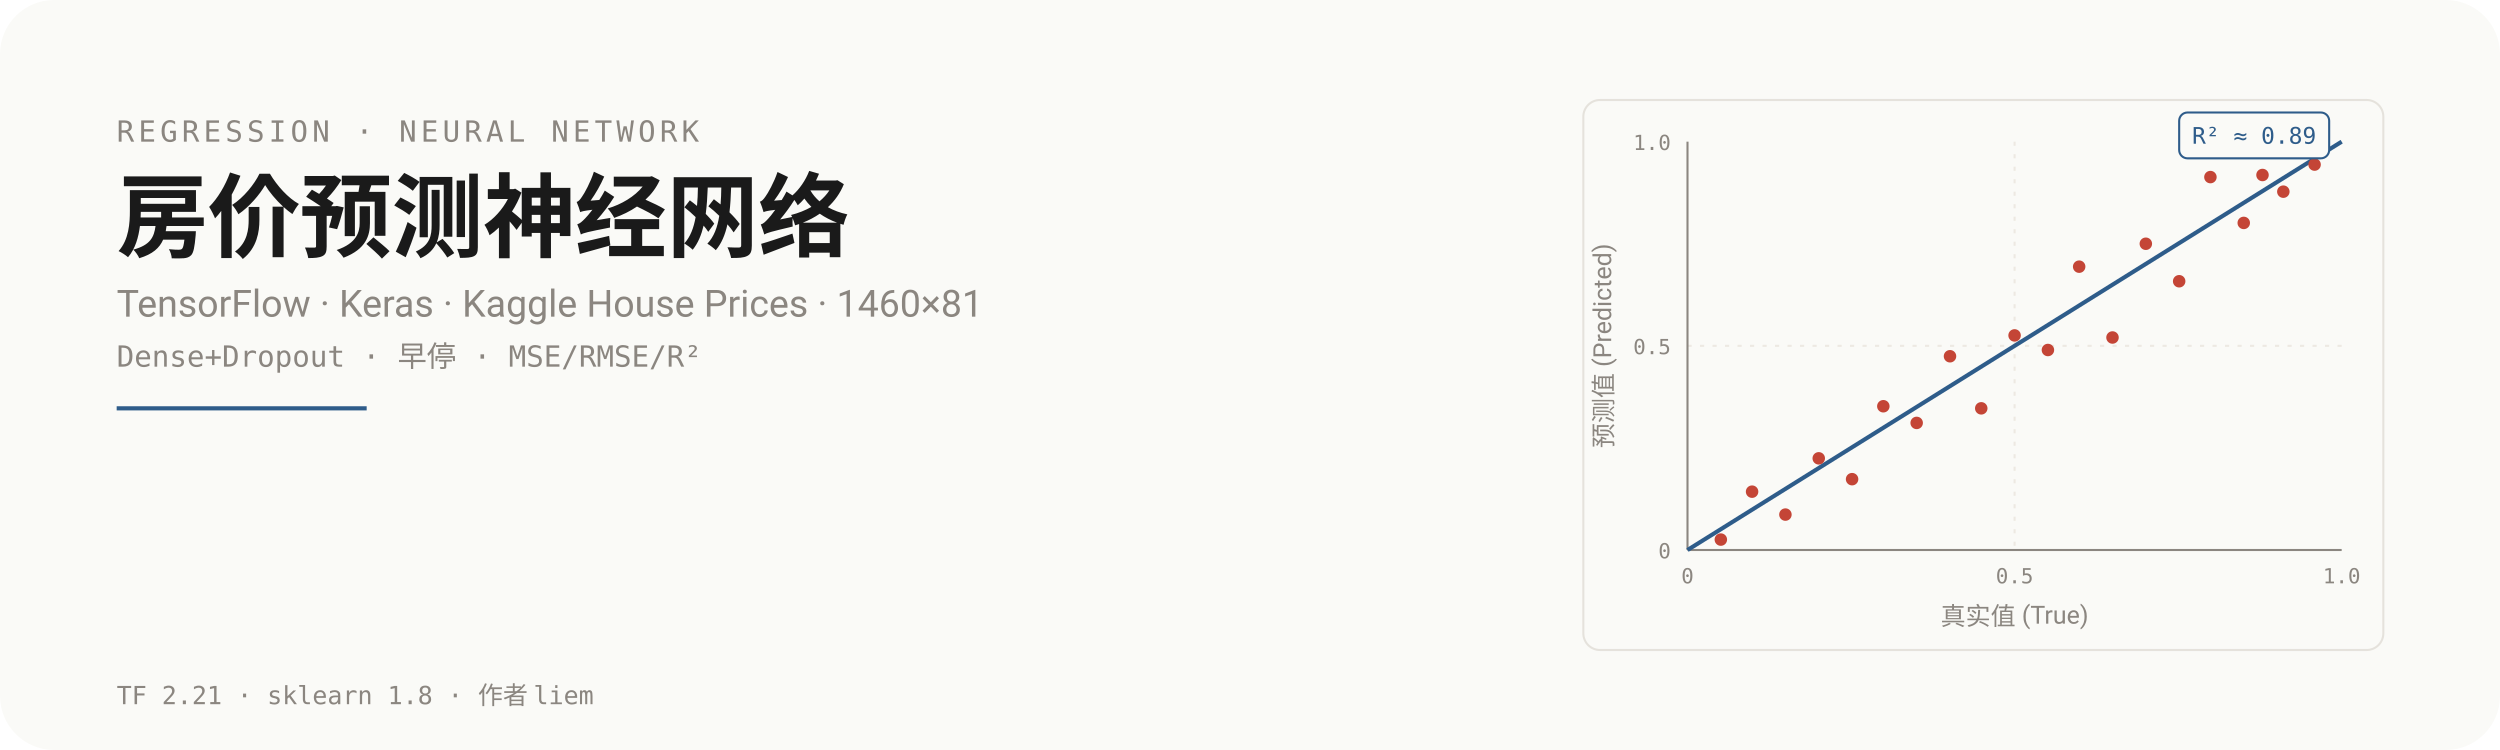
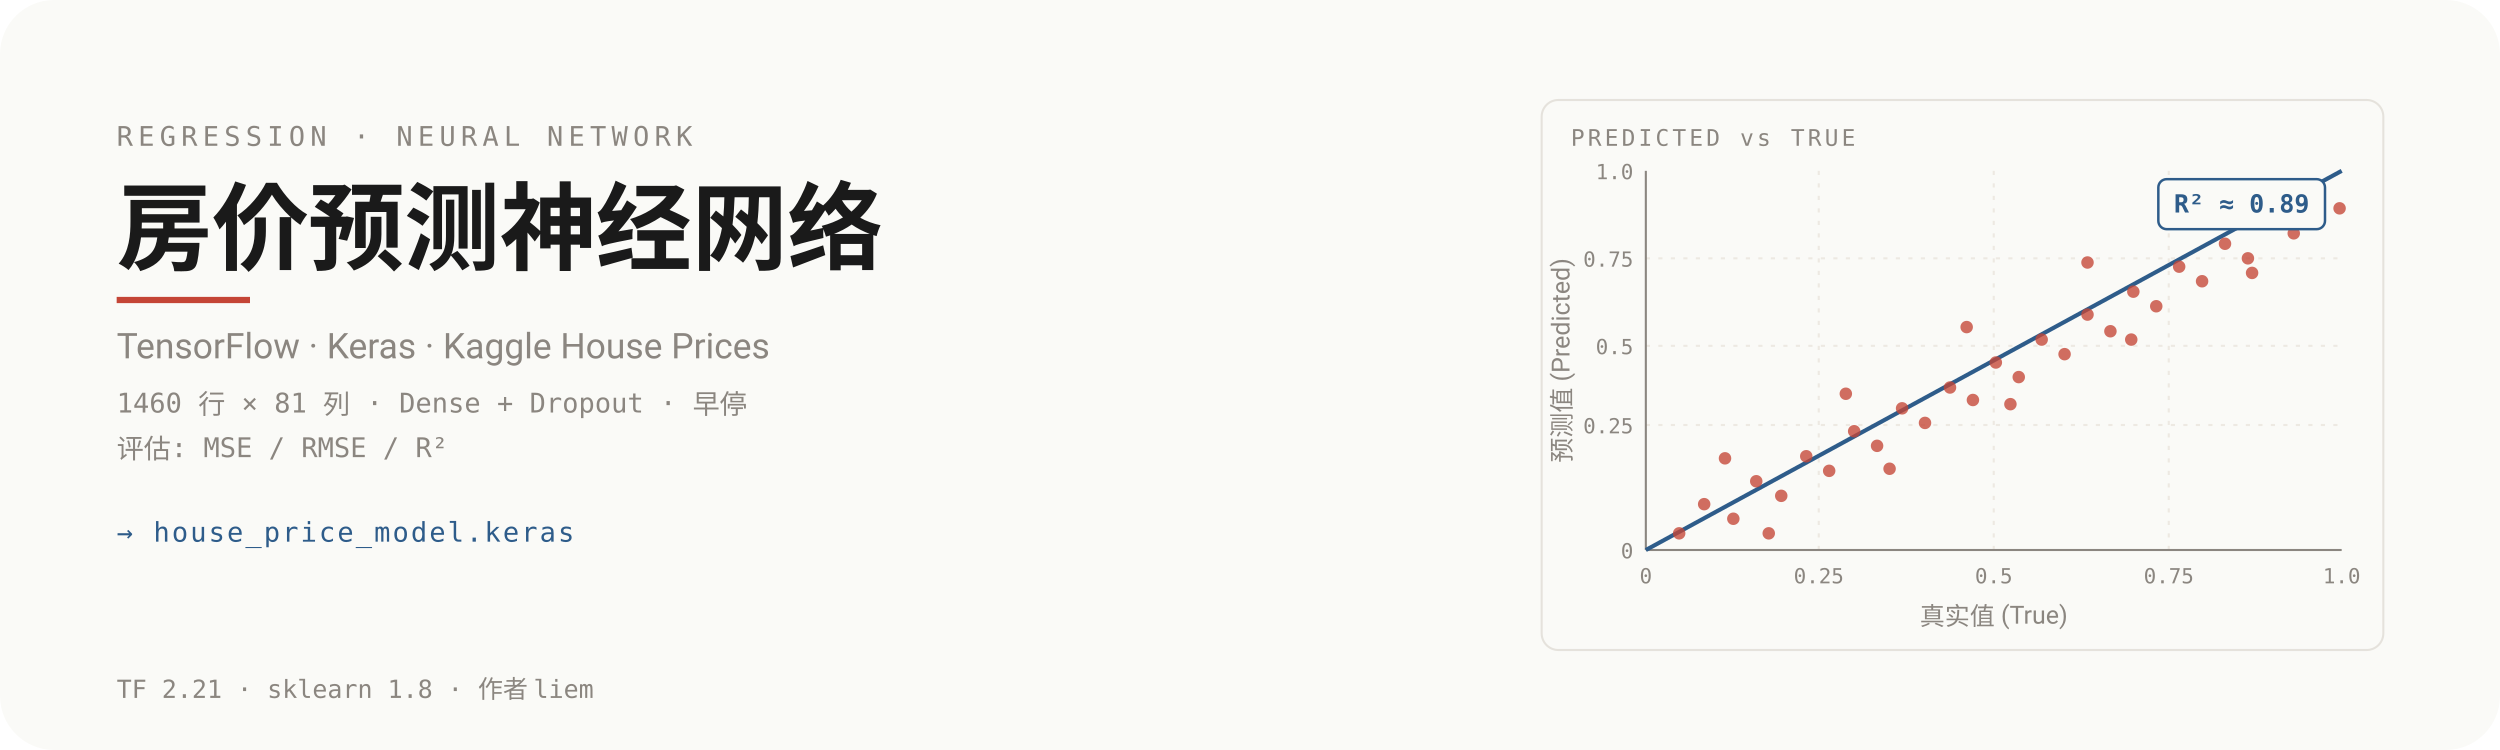
<svg xmlns="http://www.w3.org/2000/svg" viewBox="0 0 1200 360" width="100%" role="img" aria-labelledby="heroTitle heroDesc">
  <defs>
    <style>
      .bg { fill: #FAFAF7; }
      .ink { fill: #1A1A1A; }
      .mute { fill: #8B8680; }
      .primary { fill: #2E5C8A; }
      .accent { fill: #C44536; }
      .frame { fill: none; stroke: #E5E2DC; stroke-width: 1; }
      .axis { stroke: #8B8680; stroke-width: 1; }
      .grid { stroke: #EDE9E2; stroke-width: 1; stroke-dasharray: 2 4; }
      .diag { stroke: #2E5C8A; stroke-width: 2; }
      .label-mono { font-family: ui-monospace, "SF Mono", Menlo, Consolas, monospace; }
      .label-sans { font-family: ui-sans-serif, system-ui, -apple-system, "Segoe UI", Roboto, sans-serif; }
+       .label-serif { font-family: Georgia, "Times New Roman", serif; }
    </style>
  </defs>
  <rect class="bg" x="0" y="0" width="1200" height="360" rx="26" ry="26" />
-   <g transform="translate(56 48)">
-     <text class="label-mono mute" x="0" y="20" font-size="14" letter-spacing="2">REGRESSION · NEURAL NETWORK</text>
-     <text class="label-sans ink" x="0" y="72" font-size="44" font-weight="700">房价预测神经网络</text>
-     <text class="label-sans mute" x="0" y="104" font-size="18">TensorFlow · Keras · Kaggle House Prices · 1460×81</text>
-     <text class="label-mono mute" x="0" y="128" font-size="14">Dense+Dropout · 早停 · MSE/RMSE/R²</text>
-     <line x1="0" y1="148" x2="120" y2="148" stroke="#2E5C8A" stroke-width="2" />
+   <g transform="translate(56 52)">
+     <text class="label-mono mute" x="0" y="18" font-size="13" letter-spacing="2.5">REGRESSION · NEURAL NETWORK</text>
+     <text class="label-sans ink" x="0" y="74" font-size="46" font-weight="700">房价预测神经网络</text>
+     <line x1="0" y1="92" x2="64" y2="92" stroke="#C44536" stroke-width="3" />
+     <text class="label-sans mute" x="0" y="120" font-size="17">TensorFlow · Keras · Kaggle House Prices</text>
+     <text class="label-mono mute" x="0" y="146" font-size="13">1460 行 × 81 列 · Dense + Dropout · 早停</text>
+     <text class="label-mono mute" x="0" y="168" font-size="13">评估: MSE / RMSE / R²</text>
+     <text class="label-mono primary" x="0" y="208" font-size="13" letter-spacing="1">→ house_price_model.keras</text>
  </g>
-   <g transform="translate(760 48)">
-     <rect class="frame" x="0" y="0" width="384" height="264" rx="8" ry="8" />
-     <line class="grid" x1="50" y1="118" x2="364" y2="118" />
-     <line class="grid" x1="207" y1="20" x2="207" y2="216" />
-     <line class="axis" x1="50" y1="216" x2="364" y2="216" />
-     <line class="axis" x1="50" y1="20" x2="50" y2="216" />
-     <line class="diag" x1="50" y1="216" x2="364" y2="20" />
-     <g fill="#C44536">
-       <circle cx="66" cy="211" r="3" />
-       <circle cx="81" cy="188" r="3" />
-       <circle cx="97" cy="199" r="3" />
-       <circle cx="113" cy="172" r="3" />
-       <circle cx="129" cy="182" r="3" />
-       <circle cx="144" cy="147" r="3" />
-       <circle cx="160" cy="155" r="3" />
-       <circle cx="176" cy="123" r="3" />
-       <circle cx="191" cy="148" r="3" />
-       <circle cx="207" cy="113" r="3" />
-       <circle cx="223" cy="120" r="3" />
-       <circle cx="238" cy="80" r="3" />
-       <circle cx="254" cy="114" r="3" />
-       <circle cx="270" cy="69" r="3" />
-       <circle cx="286" cy="87" r="3" />
-       <circle cx="301" cy="37" r="3" />
-       <circle cx="317" cy="59" r="3" />
-       <circle cx="326" cy="36" r="3" />
-       <circle cx="336" cy="44" r="3" />
-       <circle cx="351" cy="31" r="3" />
+   <g transform="translate(740 48)">
+     <rect class="frame" x="0" y="0" width="404" height="264" rx="8" ry="8" />
+     <text class="label-mono mute" x="14" y="22" font-size="11" letter-spacing="1.5">PREDICTED vs TRUE</text>
+     <line class="grid" x1="50" y1="118" x2="384" y2="118" />
+     <line class="grid" x1="217" y1="34" x2="217" y2="216" />
+     <line class="grid" x1="133" y1="34" x2="133" y2="216" />
+     <line class="grid" x1="301" y1="34" x2="301" y2="216" />
+     <line class="grid" x1="50" y1="156" x2="384" y2="156" />
+     <line class="grid" x1="50" y1="76" x2="384" y2="76" />
+     <line class="axis" x1="50" y1="216" x2="384" y2="216" />
+     <line class="axis" x1="50" y1="34" x2="50" y2="216" />
+     <line class="diag" x1="50" y1="216" x2="384" y2="34" />
+     <g fill="#C44536" fill-opacity="0.78">
+       <circle cx="66" cy="208" r="3" />
+       <circle cx="78" cy="194" r="3" />
+       <circle cx="92" cy="201" r="3" />
+       <circle cx="103" cy="183" r="3" />
+       <circle cx="115" cy="190" r="3" />
+       <circle cx="127" cy="171" r="3" />
+       <circle cx="138" cy="178" r="3" />
+       <circle cx="150" cy="159" r="3" />
+       <circle cx="161" cy="166" r="3" />
+       <circle cx="173" cy="148" r="3" />
+       <circle cx="184" cy="155" r="3" />
+       <circle cx="196" cy="138" r="3" />
+       <circle cx="207" cy="144" r="3" />
+       <circle cx="218" cy="126" r="3" />
+       <circle cx="229" cy="133" r="3" />
+       <circle cx="240" cy="115" r="3" />
+       <circle cx="251" cy="122" r="3" />
+       <circle cx="262" cy="103" r="3" />
+       <circle cx="273" cy="111" r="3" />
+       <circle cx="284" cy="92" r="3" />
+       <circle cx="295" cy="99" r="3" />
+       <circle cx="306" cy="80" r="3" />
+       <circle cx="317" cy="87" r="3" />
+       <circle cx="328" cy="69" r="3" />
+       <circle cx="339" cy="76" r="3" />
+       <circle cx="350" cy="57" r="3" />
+       <circle cx="361" cy="64" r="3" />
+       <circle cx="372" cy="46" r="3" />
+       <circle cx="383" cy="52" r="3" />
+       <circle cx="88" cy="172" r="3" />
+       <circle cx="146" cy="141" r="3" />
+       <circle cx="204" cy="109" r="3" />
+       <circle cx="262" cy="78" r="3" />
+       <circle cx="320" cy="47" r="3" />
+       <circle cx="109" cy="208" r="3" />
+       <circle cx="167" cy="177" r="3" />
+       <circle cx="225" cy="146" r="3" />
+       <circle cx="283" cy="115" r="3" />
+       <circle cx="341" cy="83" r="3" />
    </g>
    <g class="label-mono mute" font-size="10" text-anchor="middle">
      <text x="50" y="232">0</text>
-       <text x="207" y="232">0.5</text>
-       <text x="364" y="232">1.0</text>
+       <text x="133" y="232">0.25</text>
+       <text x="217" y="232">0.5</text>
+       <text x="301" y="232">0.75</text>
+       <text x="384" y="232">1.0</text>
    </g>
    <g class="label-mono mute" font-size="10" text-anchor="end">
-       <text x="42" y="220">0</text>
-       <text x="42" y="122">0.5</text>
-       <text x="42" y="24">1.0</text>
+       <text x="44" y="220">0</text>
+       <text x="44" y="160">0.25</text>
+       <text x="44" y="122">0.5</text>
+       <text x="44" y="80">0.75</text>
+       <text x="44" y="38">1.0</text>
    </g>
-     <text class="label-sans mute" x="207" y="252" font-size="12" text-anchor="middle">真实值 (True)</text>
-     <text class="label-sans mute" x="14" y="118" font-size="12" text-anchor="middle" transform="rotate(-90 14 118)">预测值 (Predicted)</text>
-     <g transform="translate(286 6)">
-       <rect x="0" y="0" width="72" height="22" fill="#FAFAF7" stroke="#2E5C8A" stroke-width="1" rx="4" ry="4" />
-       <text class="label-mono primary" x="36" y="15" font-size="11" text-anchor="middle">R² ≈ 0.89</text>
+     <text class="label-sans mute" x="217" y="252" font-size="12" text-anchor="middle">真实值 (True)</text>
+     <text class="label-sans mute" x="14" y="125" font-size="12" text-anchor="middle" transform="rotate(-90 14 125)">预测值 (Predicted)</text>
+     <g transform="translate(296 38)">
+       <rect x="0" y="0" width="80" height="24" fill="#FAFAF7" stroke="#2E5C8A" stroke-width="1.2" rx="4" ry="4" />
+       <text class="label-mono primary" x="40" y="16" font-size="12" text-anchor="middle" font-weight="600">R² ≈ 0.89</text>
    </g>
  </g>
-   <text class="label-mono mute" x="56" y="338" font-size="12">TF 2.21 · sklearn 1.8 · 作者 liem</text>
+   <text class="label-mono mute" x="56" y="335" font-size="12">TF 2.21 · sklearn 1.8 · 作者 liem</text>
</svg>
